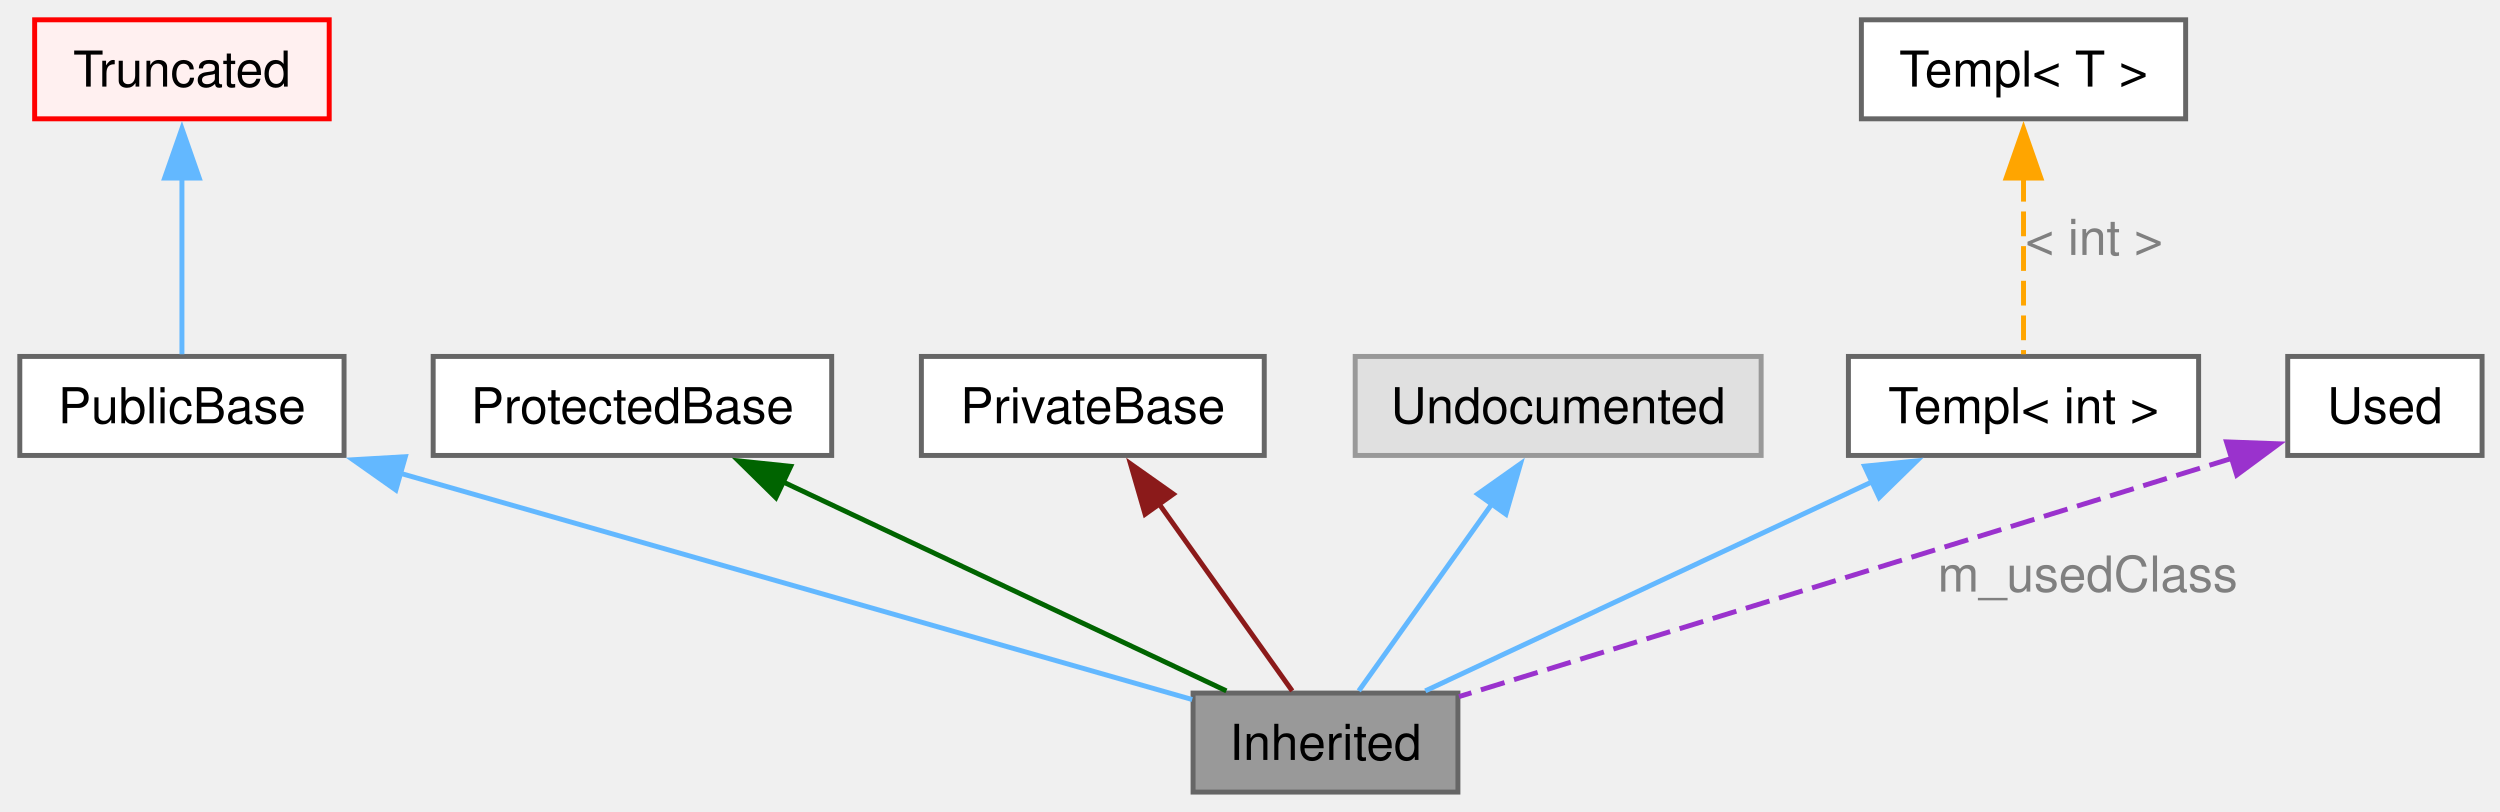
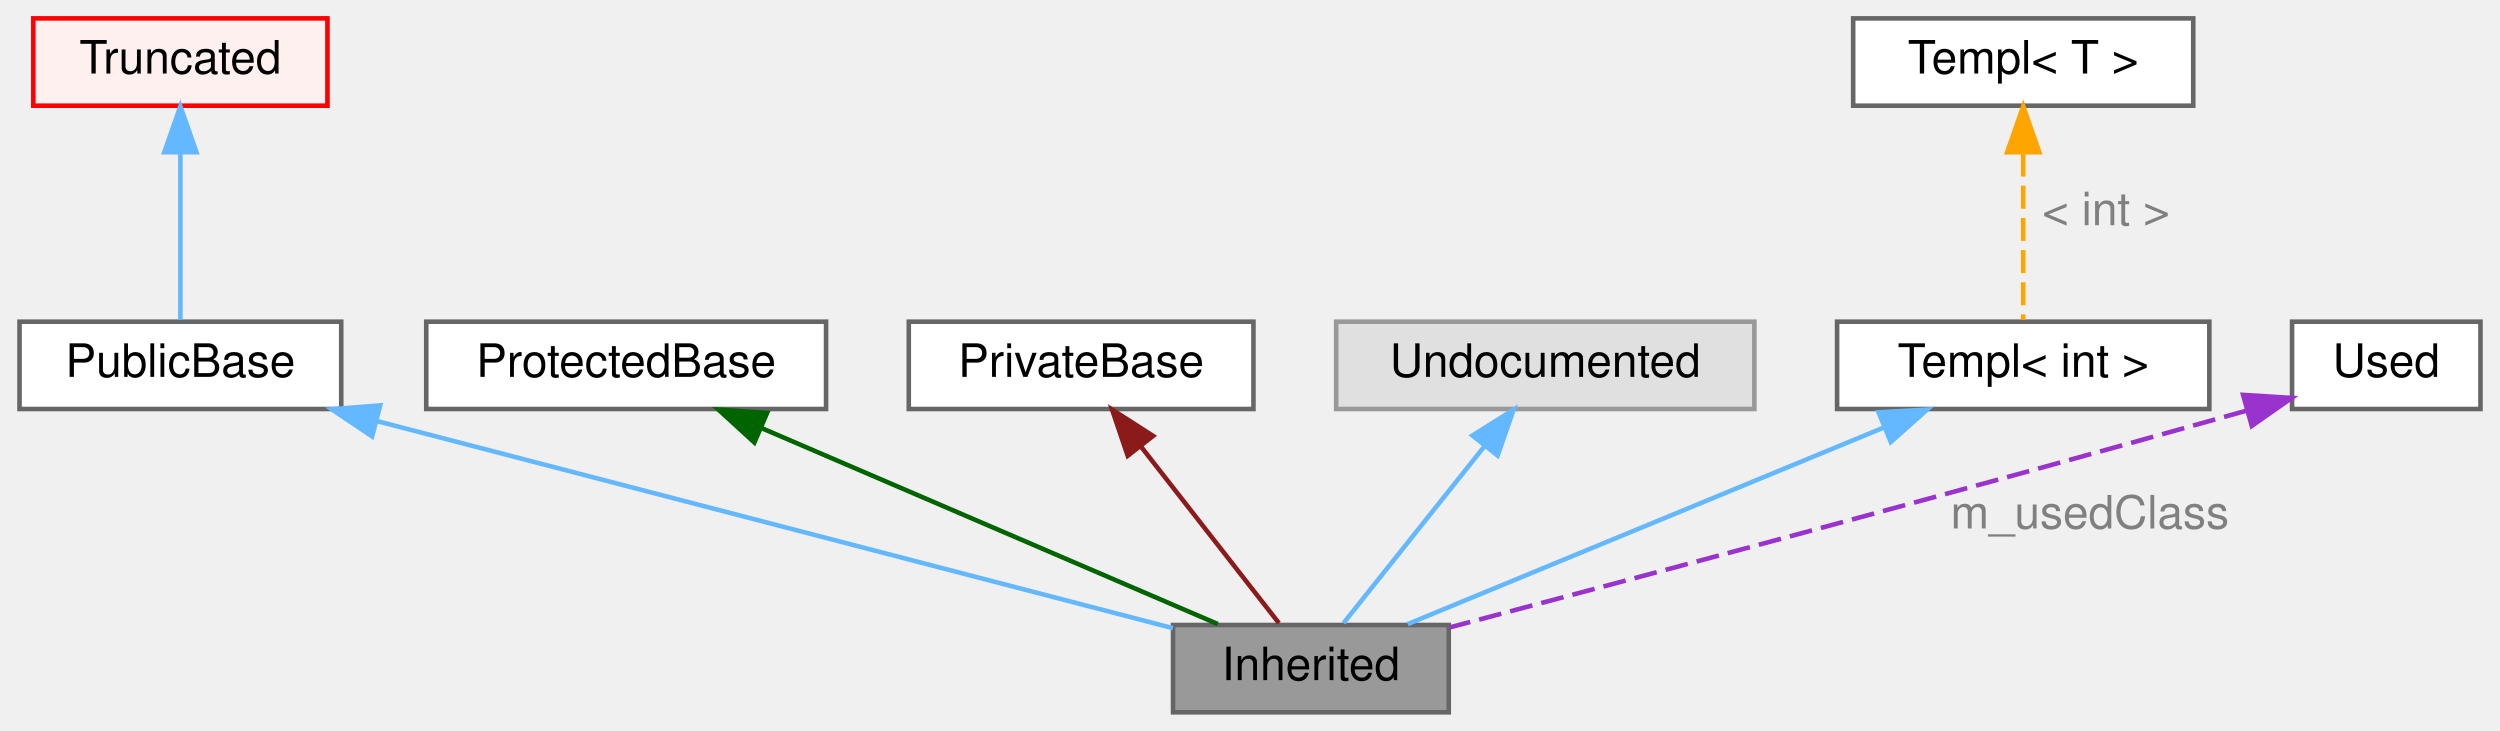
- <svg xmlns="http://www.w3.org/2000/svg" xmlns:xlink="http://www.w3.org/1999/xlink" width="505pt" height="164pt" viewBox="0.00 0.00 505.00 164.00">
-   <g id="graph0" class="graph" transform="scale(1 1) rotate(0) translate(4 160)">
+ <svg xmlns="http://www.w3.org/2000/svg" xmlns:xlink="http://www.w3.org/1999/xlink" width="544pt" height="159pt" viewBox="0.00 0.00 543.50 159.00">
+   <g id="graph0" class="graph" transform="scale(1 1) rotate(0) translate(4 155)">
    <g id="Node000009" class="node">
      <g id="a_Node000009">
        <a xlink:title=" ">
-           <polygon fill="#999999" stroke="#666666" points="290.5,-20 237,-20 237,0 290.5,0 290.5,-20" />
-           <text xml:space="preserve" text-anchor="middle" x="263.75" y="-6.5" font-family="Helvetica,sans-Serif" font-size="10.00">Inherited</text>
+           <polygon fill="#999999" stroke="#666666" points="311,-19 251,-19 251,0 311,0 311,-19" />
+           <text text-anchor="middle" x="281" y="-7" font-family="Helvetica,sans-Serif" font-size="10.00">Inherited</text>
        </a>
      </g>
    </g>
    <g id="Node000010" class="node">
      <g id="a_Node000010">
        <a xlink:title=" ">
-           <polygon fill="white" stroke="#666666" points="65.5,-88 0,-88 0,-68 65.5,-68 65.5,-88" />
-           <text xml:space="preserve" text-anchor="middle" x="32.75" y="-74.5" font-family="Helvetica,sans-Serif" font-size="10.00">PublicBase</text>
+           <polygon fill="white" stroke="#666666" points="70,-85 0,-85 0,-66 70,-66 70,-85" />
+           <text text-anchor="middle" x="35" y="-73" font-family="Helvetica,sans-Serif" font-size="10.00">PublicBase</text>
        </a>
      </g>
    </g>
    <g id="edge1" class="edge">
      <g id="a_edge1">
        <a xlink:title=" ">
-           <path fill="none" stroke="#63b8ff" d="M76.67,-64.45C123.9,-50.96 197.51,-29.93 236.83,-18.69" />
-           <polygon fill="#63b8ff" stroke="#63b8ff" points="75.96,-61.02 67.3,-67.13 77.88,-67.75 75.96,-61.02" />
+           <path fill="none" stroke="#63b8ff" d="M77.7,-63.39C127.22,-50.51 207.6,-29.59 250.97,-18.31" />
+           <polygon fill="#63b8ff" stroke="#63b8ff" points="76.72,-60.03 67.92,-65.94 78.48,-66.8 76.72,-60.03" />
        </a>
      </g>
    </g>
    <g id="Node000011" class="node">
      <g id="a_Node000011">
        <a xlink:title=" ">
-           <polygon fill="#fff0f0" stroke="red" points="62.5,-156 3,-156 3,-136 62.5,-136 62.5,-156" />
-           <text xml:space="preserve" text-anchor="middle" x="32.75" y="-142.5" font-family="Helvetica,sans-Serif" font-size="10.00">Truncated</text>
+           <polygon fill="#fff0f0" stroke="red" points="67,-151 3,-151 3,-132 67,-132 67,-151" />
+           <text text-anchor="middle" x="35" y="-139" font-family="Helvetica,sans-Serif" font-size="10.00">Truncated</text>
        </a>
      </g>
    </g>
    <g id="edge2" class="edge">
      <g id="a_edge2">
        <a xlink:title=" ">
-           <path fill="none" stroke="#63b8ff" d="M32.75,-124.28C32.75,-112.27 32.75,-97.74 32.75,-88.44" />
-           <polygon fill="#63b8ff" stroke="#63b8ff" points="29.25,-124.03 32.75,-134.03 36.25,-124.03 29.25,-124.03" />
+           <path fill="none" stroke="#63b8ff" d="M35,-121.58C35,-109.63 35,-94.72 35,-85.41" />
+           <polygon fill="#63b8ff" stroke="#63b8ff" points="31.5,-121.87 35,-131.87 38.5,-121.87 31.5,-121.87" />
        </a>
      </g>
    </g>
    <g id="node4" class="node">
      <g id="a_node4">
        <a xlink:title=" ">
-           <polygon fill="white" stroke="#666666" points="164,-88 83.5,-88 83.5,-68 164,-68 164,-88" />
-           <text xml:space="preserve" text-anchor="middle" x="123.75" y="-74.5" font-family="Helvetica,sans-Serif" font-size="10.00">ProtectedBase</text>
+           <polygon fill="white" stroke="#666666" points="175.5,-85 88.5,-85 88.5,-66 175.5,-66 175.5,-85" />
+           <text text-anchor="middle" x="132" y="-73" font-family="Helvetica,sans-Serif" font-size="10.00">ProtectedBase</text>
        </a>
      </g>
    </g>
    <g id="edge3" class="edge">
      <g id="a_edge3">
        <a xlink:title=" ">
-           <path fill="none" stroke="darkgreen" d="M153.93,-62.77C181.09,-49.97 220.25,-31.51 243.73,-20.44" />
-           <polygon fill="darkgreen" stroke="darkgreen" points="152.73,-59.47 145.18,-66.9 155.72,-65.8 152.73,-59.47" />
+           <path fill="none" stroke="darkgreen" d="M161.43,-61.86C190.79,-49.25 235.12,-30.21 260.75,-19.2" />
+           <polygon fill="darkgreen" stroke="darkgreen" points="159.9,-58.71 152.09,-65.87 162.66,-65.14 159.9,-58.71" />
        </a>
      </g>
    </g>
    <g id="node5" class="node">
      <g id="a_node5">
        <a xlink:title=" ">
-           <polygon fill="white" stroke="#666666" points="251.38,-88 182.12,-88 182.12,-68 251.38,-68 251.38,-88" />
-           <text xml:space="preserve" text-anchor="middle" x="216.75" y="-74.5" font-family="Helvetica,sans-Serif" font-size="10.00">PrivateBase</text>
+           <polygon fill="white" stroke="#666666" points="268.5,-85 193.5,-85 193.5,-66 268.5,-66 268.5,-85" />
+           <text text-anchor="middle" x="231" y="-73" font-family="Helvetica,sans-Serif" font-size="10.00">PrivateBase</text>
        </a>
      </g>
    </g>
    <g id="edge4" class="edge">
      <g id="a_edge4">
        <a xlink:title=" ">
-           <path fill="none" stroke="#8b1a1a" d="M229.91,-58.52C238.73,-46.13 249.98,-30.33 257.03,-20.44" />
-           <polygon fill="#8b1a1a" stroke="#8b1a1a" points="227.31,-56.13 224.36,-66.31 233.01,-60.2 227.31,-56.13" />
+           <path fill="none" stroke="#8b1a1a" d="M244.07,-57.77C253.66,-45.49 266.31,-29.3 274.04,-19.41" />
+           <polygon fill="#8b1a1a" stroke="#8b1a1a" points="241.14,-55.83 237.74,-65.87 246.66,-60.14 241.14,-55.83" />
        </a>
      </g>
    </g>
    <g id="Node000015" class="node">
      <g id="a_Node000015">
        <a xlink:title=" ">
-           <polygon fill="#e0e0e0" stroke="#999999" points="351.75,-88 269.75,-88 269.75,-68 351.75,-68 351.75,-88" />
-           <text xml:space="preserve" text-anchor="middle" x="310.75" y="-74.5" font-family="Helvetica,sans-Serif" font-size="10.00">Undocumented</text>
+           <polygon fill="#e0e0e0" stroke="#999999" points="377.5,-85 286.5,-85 286.5,-66 377.5,-66 377.5,-85" />
+           <text text-anchor="middle" x="332" y="-73" font-family="Helvetica,sans-Serif" font-size="10.00">Undocumented</text>
        </a>
      </g>
    </g>
    <g id="edge5" class="edge">
      <g id="a_edge5">
        <a xlink:title=" ">
-           <path fill="none" stroke="#63b8ff" d="M297.59,-58.52C288.77,-46.13 277.52,-30.33 270.47,-20.44" />
-           <polygon fill="#63b8ff" stroke="#63b8ff" points="294.49,-60.2 303.14,-66.31 300.19,-56.13 294.49,-60.2" />
+           <path fill="none" stroke="#63b8ff" d="M318.67,-57.77C308.88,-45.49 295.98,-29.3 288.1,-19.41" />
+           <polygon fill="#63b8ff" stroke="#63b8ff" points="316.15,-60.23 325.12,-65.87 321.63,-55.87 316.15,-60.23" />
        </a>
      </g>
    </g>
    <g id="node7" class="node">
      <g id="a_node7">
        <a xlink:title=" ">
-           <polygon fill="white" stroke="#666666" points="440.12,-88 369.38,-88 369.38,-68 440.12,-68 440.12,-88" />
-           <text xml:space="preserve" text-anchor="middle" x="404.75" y="-74.5" font-family="Helvetica,sans-Serif" font-size="10.00">Templ&lt; int &gt;</text>
+           <polygon fill="white" stroke="#666666" points="476.5,-85 395.5,-85 395.5,-66 476.5,-66 476.5,-85" />
+           <text text-anchor="middle" x="436" y="-73" font-family="Helvetica,sans-Serif" font-size="10.00">Templ&lt; int &gt;</text>
        </a>
      </g>
    </g>
    <g id="edge6" class="edge">
      <g id="a_edge6">
        <a xlink:title=" ">
-           <path fill="none" stroke="#63b8ff" d="M374.36,-62.77C347,-49.97 307.56,-31.51 283.91,-20.44" />
-           <polygon fill="#63b8ff" stroke="#63b8ff" points="372.64,-65.83 383.18,-66.9 375.6,-59.49 372.64,-65.83" />
+           <path fill="none" stroke="#63b8ff" d="M405.78,-62.02C375.24,-49.41 328.84,-30.25 302.07,-19.2" />
+           <polygon fill="#63b8ff" stroke="#63b8ff" points="404.52,-65.29 415.1,-65.87 407.19,-58.82 404.52,-65.29" />
        </a>
      </g>
    </g>
    <g id="node8" class="node">
      <g id="a_node8">
        <a xlink:title=" ">
-           <polygon fill="white" stroke="#666666" points="437.5,-156 372,-156 372,-136 437.5,-136 437.5,-156" />
-           <text xml:space="preserve" text-anchor="middle" x="404.75" y="-142.5" font-family="Helvetica,sans-Serif" font-size="10.00">Templ&lt; T &gt;</text>
+           <polygon fill="white" stroke="#666666" points="473,-151 399,-151 399,-132 473,-132 473,-151" />
+           <text text-anchor="middle" x="436" y="-139" font-family="Helvetica,sans-Serif" font-size="10.00">Templ&lt; T &gt;</text>
        </a>
      </g>
    </g>
    <g id="edge7" class="edge">
      <g id="a_edge7">
        <a xlink:title=" ">
-           <path fill="none" stroke="orange" stroke-dasharray="5,2" d="M404.75,-124.28C404.75,-112.27 404.75,-97.74 404.75,-88.44" />
-           <polygon fill="orange" stroke="orange" points="401.25,-124.03 404.75,-134.03 408.25,-124.03 401.25,-124.03" />
+           <path fill="none" stroke="orange" stroke-dasharray="5,2" d="M436,-121.58C436,-109.63 436,-94.72 436,-85.41" />
+           <polygon fill="orange" stroke="orange" points="432.5,-121.87 436,-131.87 439.5,-121.87 432.5,-121.87" />
        </a>
      </g>
-       <text xml:space="preserve" text-anchor="middle" x="419" y="-108.5" font-family="Helvetica,sans-Serif" font-size="10.00" fill="grey">&lt; int &gt;</text>
+       <text text-anchor="middle" x="454" y="-106" font-family="Helvetica,sans-Serif" font-size="10.00" fill="grey">&lt; int &gt;</text>
    </g>
    <g id="node9" class="node">
      <g id="a_node9">
        <a xlink:title=" ">
-           <polygon fill="white" stroke="#666666" points="497.38,-88 458.12,-88 458.12,-68 497.38,-68 497.38,-88" />
-           <text xml:space="preserve" text-anchor="middle" x="477.75" y="-74.5" font-family="Helvetica,sans-Serif" font-size="10.00">Used</text>
+           <polygon fill="white" stroke="#666666" points="535.5,-85 494.5,-85 494.5,-66 535.5,-66 535.5,-85" />
+           <text text-anchor="middle" x="515" y="-73" font-family="Helvetica,sans-Serif" font-size="10.00">Used</text>
        </a>
      </g>
    </g>
    <g id="edge8" class="edge">
      <g id="a_edge8">
        <a xlink:title=" ">
-           <path fill="none" stroke="#9a32cd" stroke-dasharray="5,2" d="M447.08,-67.49C385.45,-48.44 324.77,-29.76 290.72,-19.29" />
-           <polygon fill="#9a32cd" stroke="#9a32cd" points="445.75,-70.74 456.34,-70.35 447.82,-64.05 445.75,-70.74" />
+           <path fill="none" stroke="#9a32cd" stroke-dasharray="5,2" d="M484.52,-65.62C417.32,-46.74 349.44,-28.6 311.27,-18.49" />
+           <polygon fill="#9a32cd" stroke="#9a32cd" points="483.85,-69.07 494.42,-68.41 485.74,-62.33 483.85,-69.07" />
        </a>
      </g>
-       <text xml:space="preserve" text-anchor="middle" x="417.71" y="-40.5" font-family="Helvetica,sans-Serif" font-size="10.00" fill="grey">m_usedClass</text>
+       <text text-anchor="middle" x="450.5" y="-40" font-family="Helvetica,sans-Serif" font-size="10.00" fill="grey">m_usedClass</text>
    </g>
  </g>
</svg>
